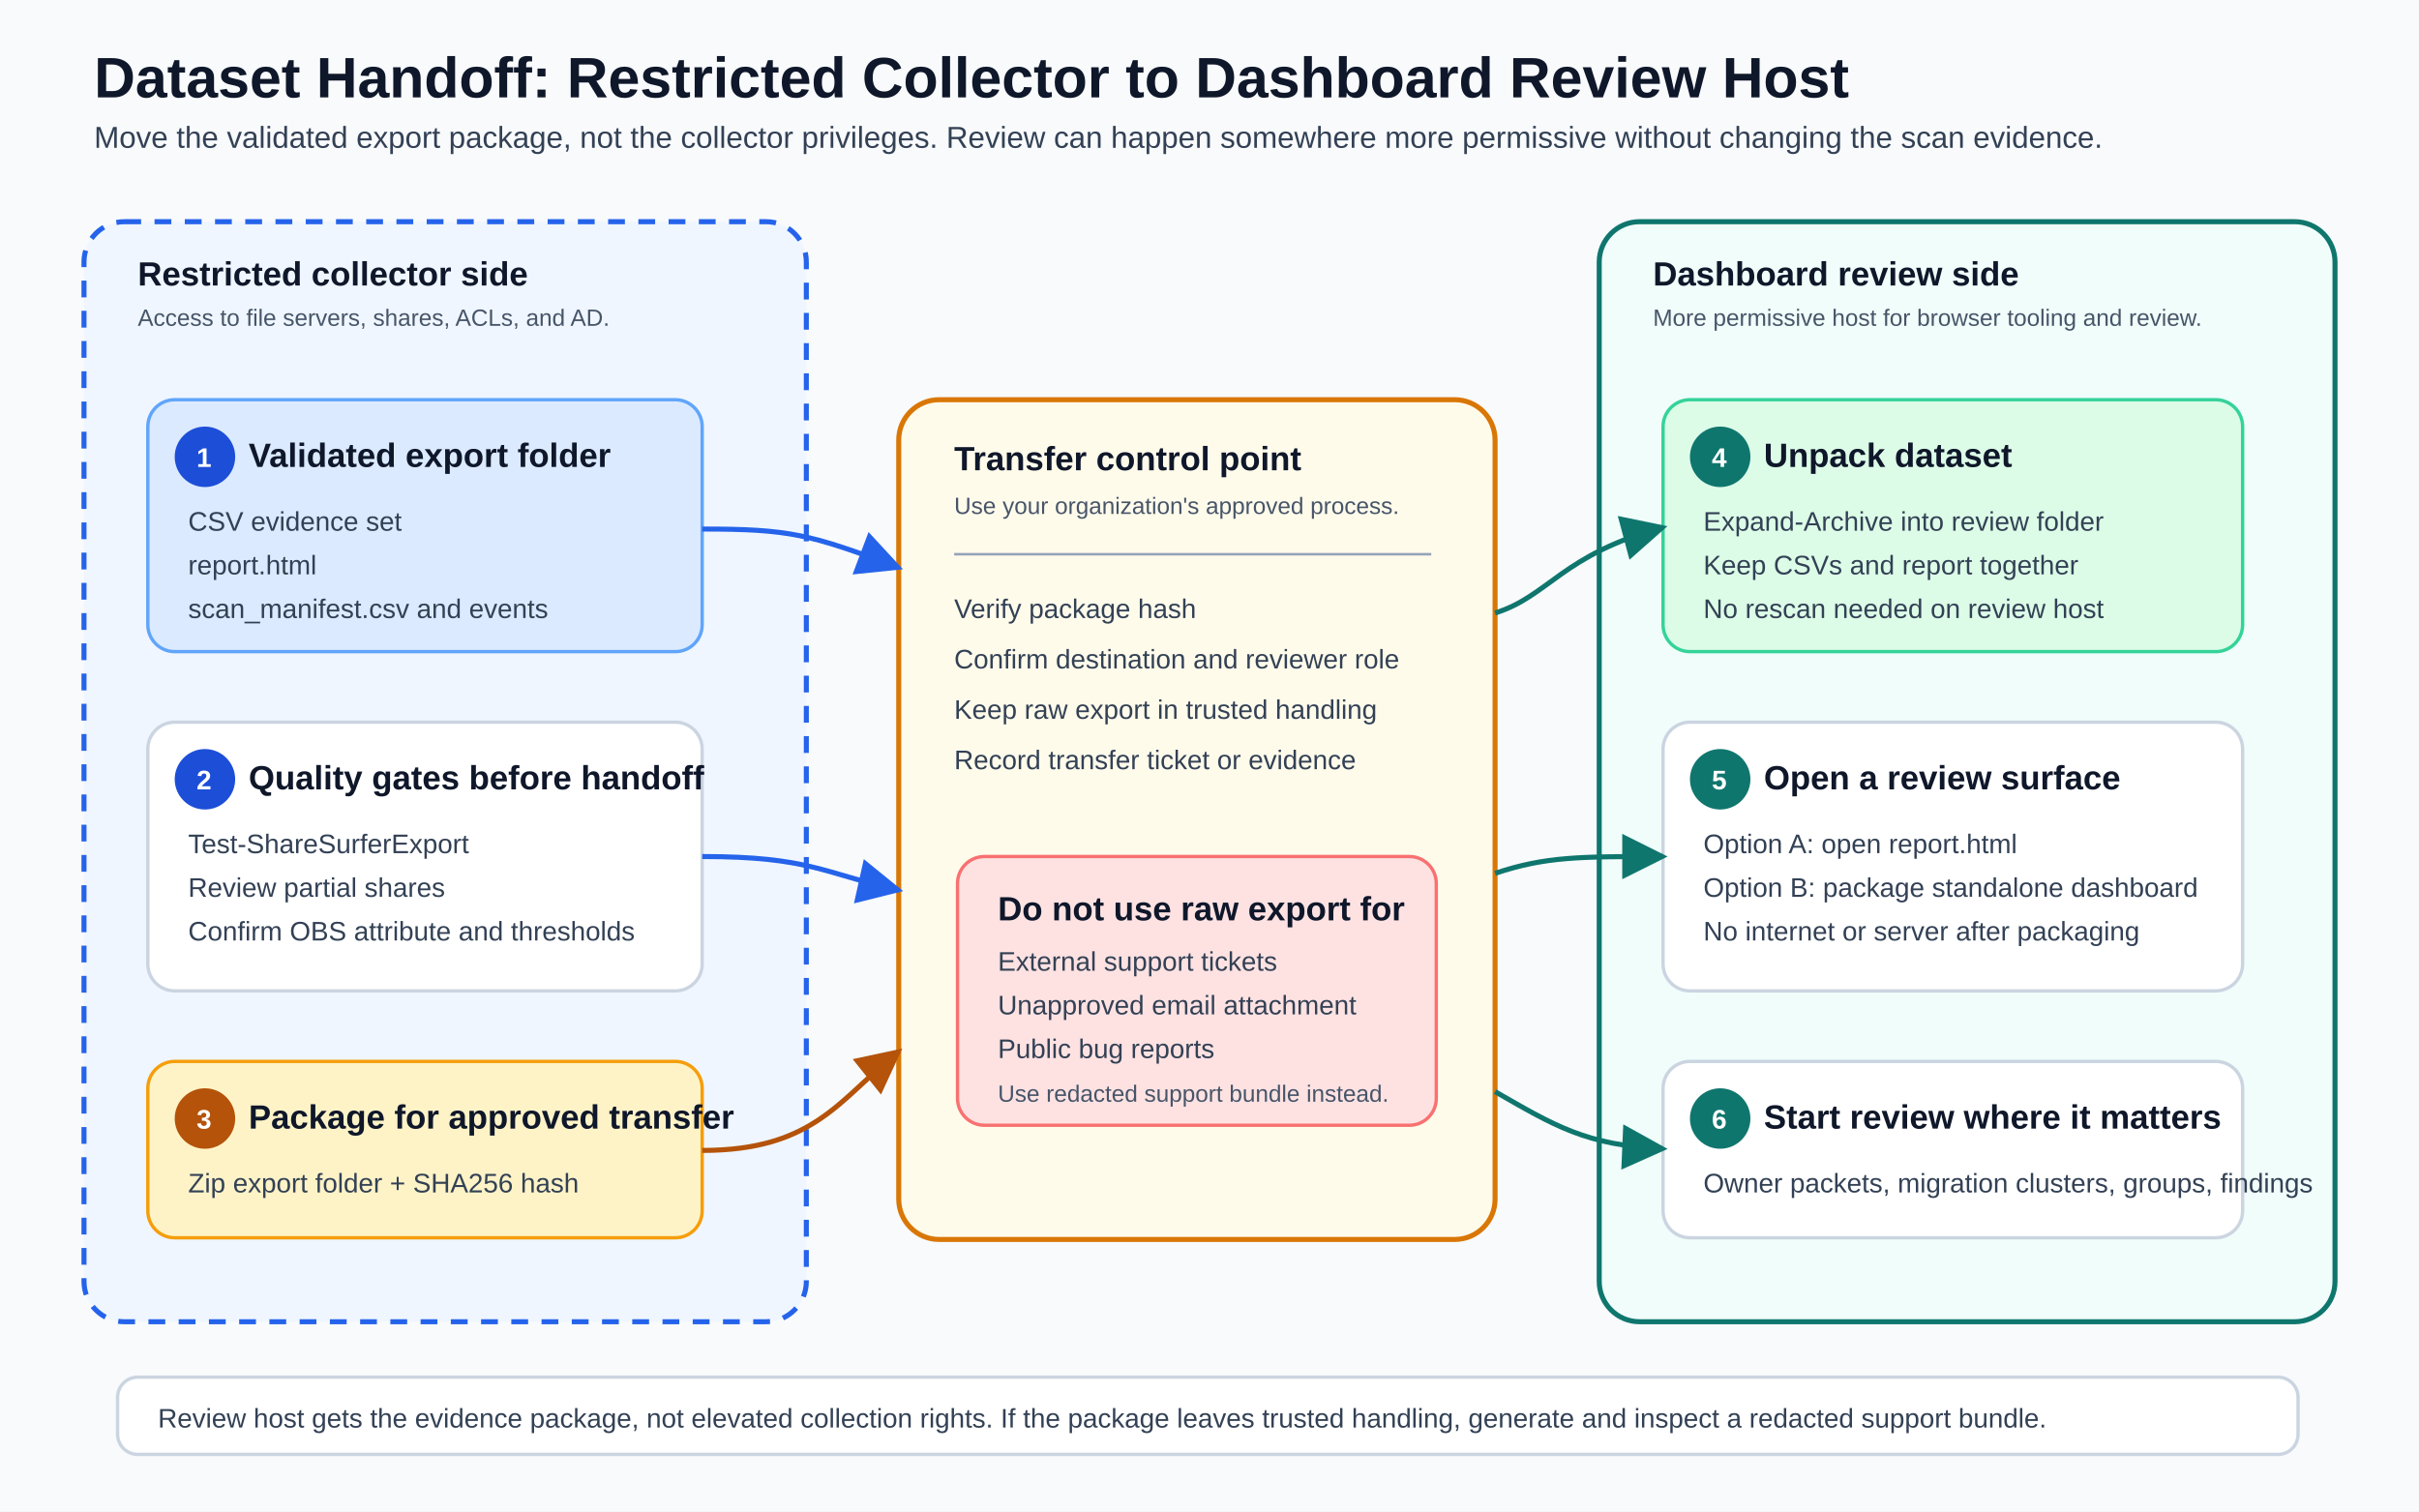
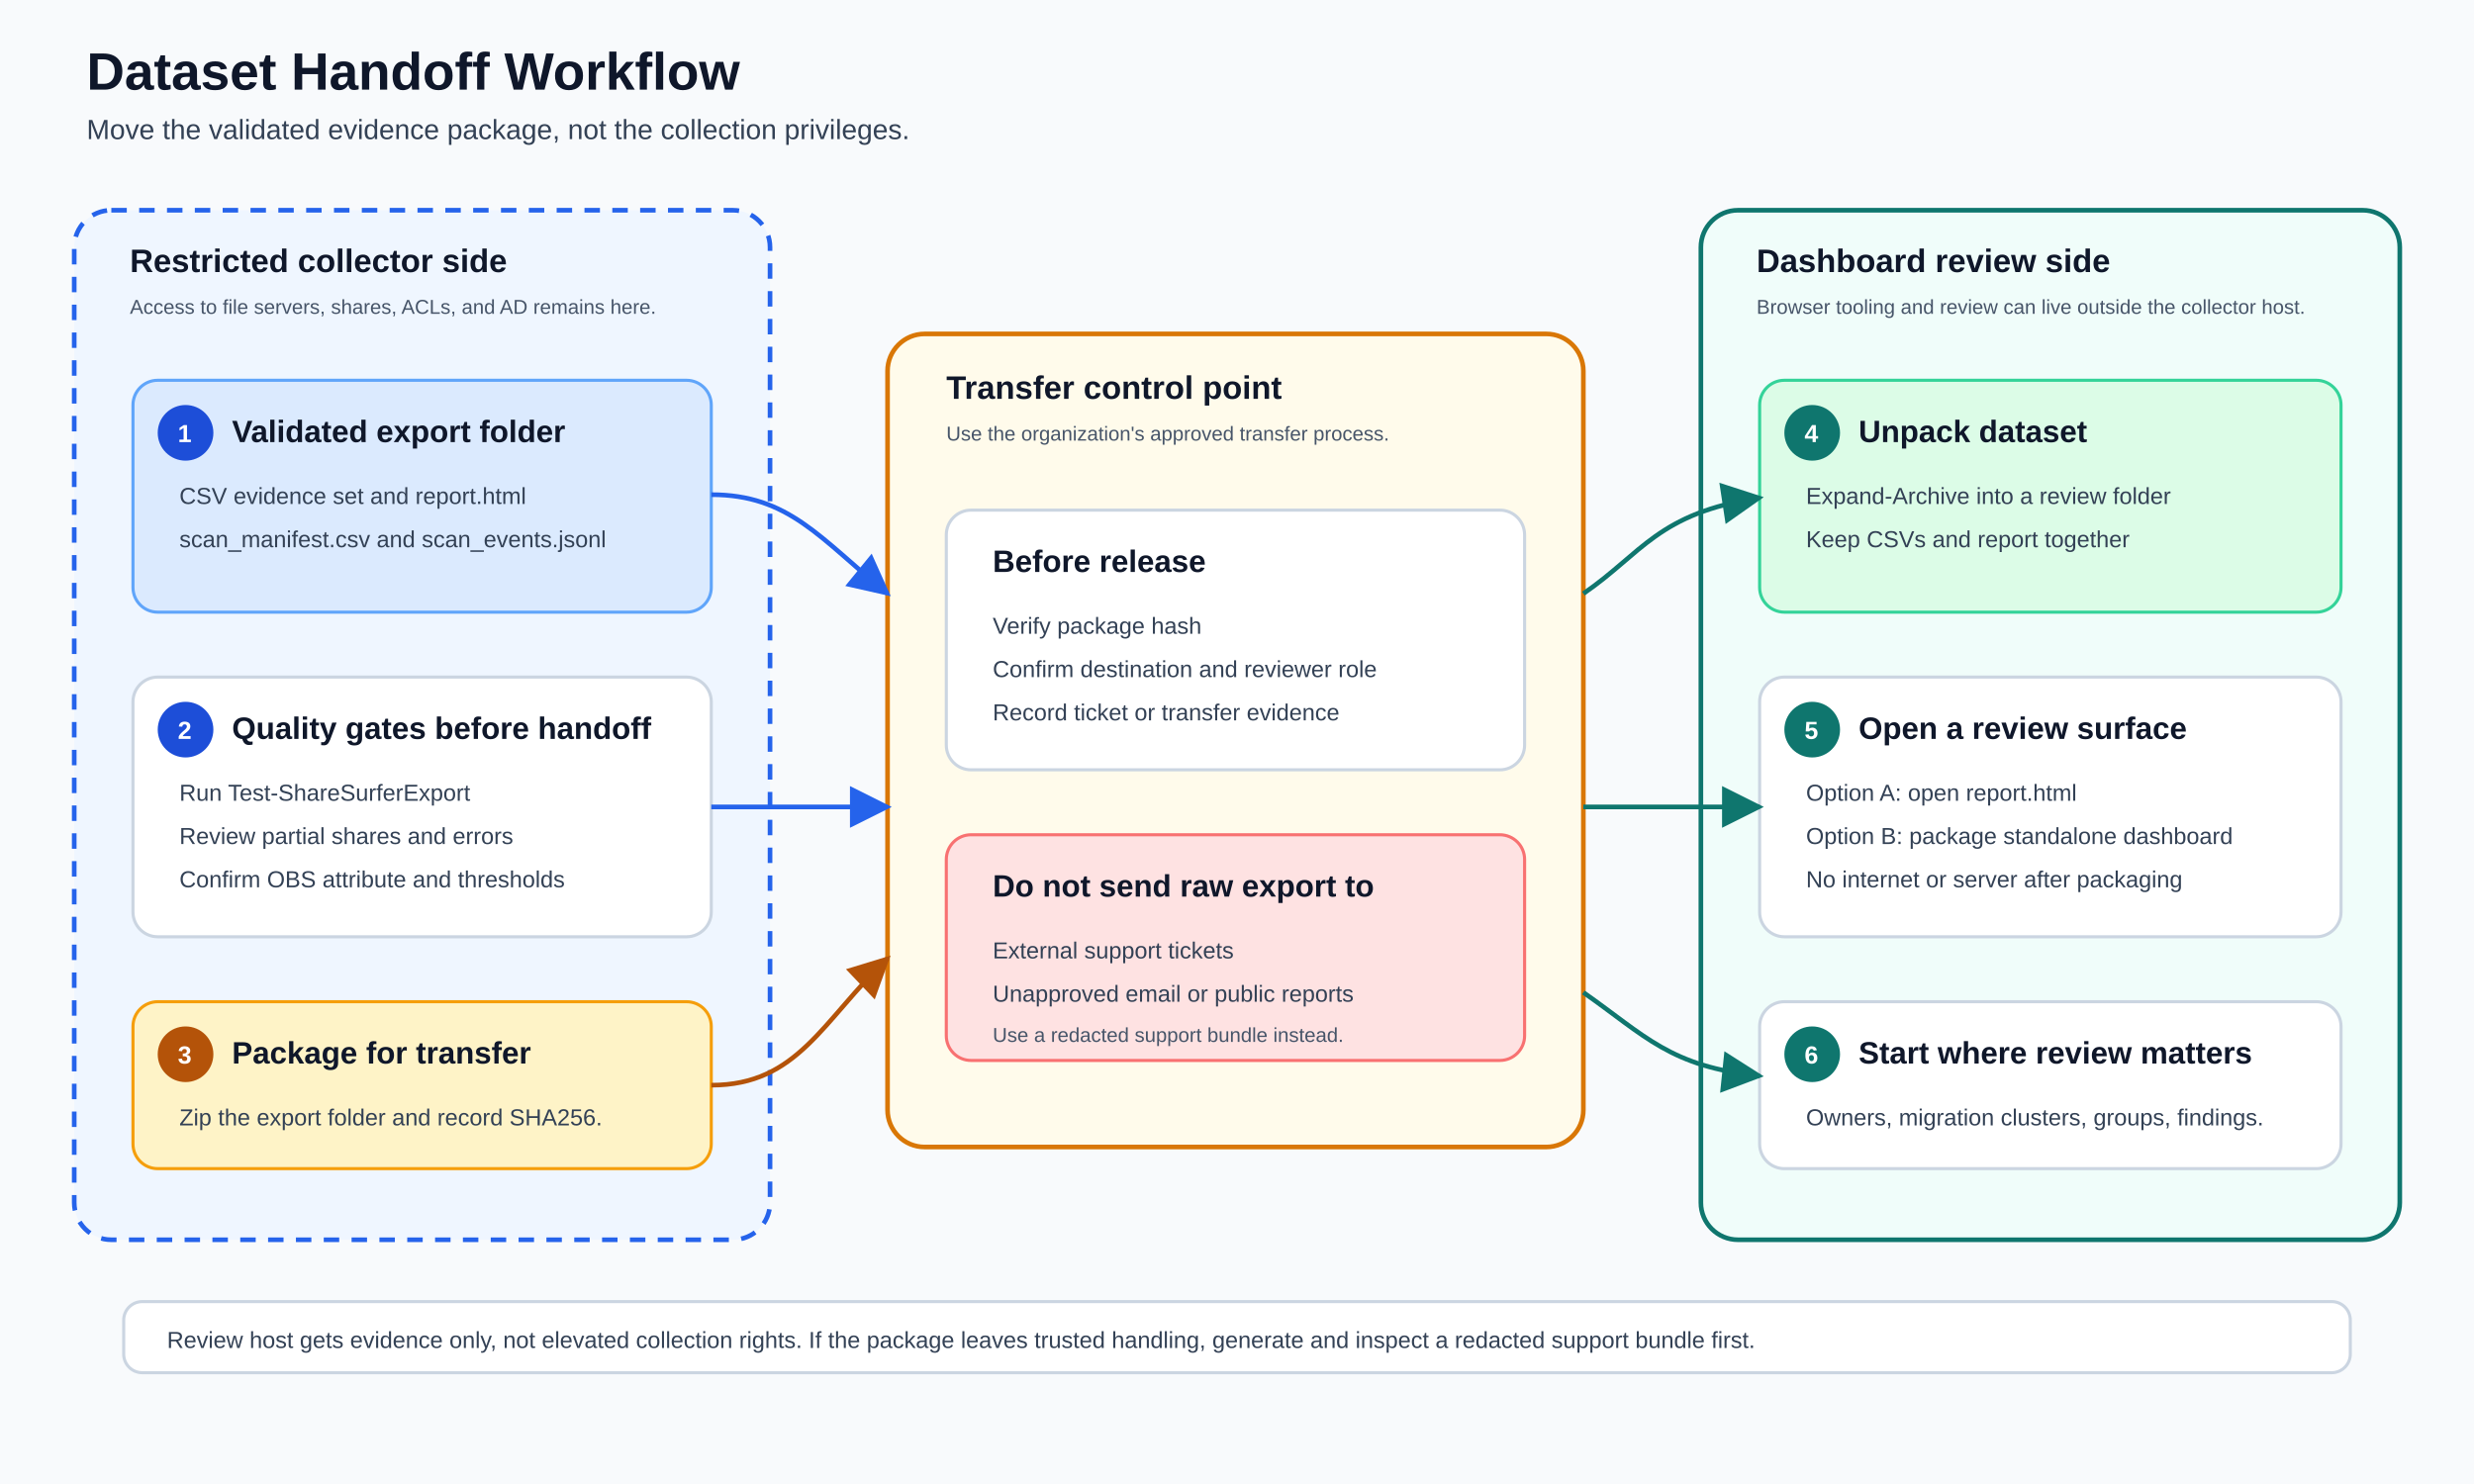
- <svg xmlns="http://www.w3.org/2000/svg" width="1440" height="900" viewBox="0 0 1440 900" role="img" aria-labelledby="title desc">
+ <svg xmlns="http://www.w3.org/2000/svg" width="1600" height="960" viewBox="0 0 1600 960" role="img" aria-labelledby="title desc">
  <defs>
    <style>
      .bg { fill: #f8fafc; }
      .restricted { fill: #eff6ff; stroke: #2563eb; stroke-width: 3; stroke-dasharray: 10 8; }
+       .gate { fill: #fffbeb; stroke: #d97706; stroke-width: 3; }
      .review { fill: #f0fdfa; stroke: #0f766e; stroke-width: 3; }
-       .gate { fill: #fffbeb; stroke: #d97706; stroke-width: 3; }
      .card { fill: #ffffff; stroke: #cbd5e1; stroke-width: 2; }
      .blue { fill: #dbeafe; stroke: #60a5fa; stroke-width: 2; }
      .green { fill: #dcfce7; stroke: #34d399; stroke-width: 2; }
      .amber { fill: #fef3c7; stroke: #f59e0b; stroke-width: 2; }
      .red { fill: #fee2e2; stroke: #f87171; stroke-width: 2; }
      .title { font-family: Arial, Helvetica, sans-serif; font-size: 34px; font-weight: 700; fill: #0f172a; }
      .subtitle { font-family: Arial, Helvetica, sans-serif; font-size: 18px; fill: #334155; }
+       .zone-title { font-family: Arial, Helvetica, sans-serif; font-size: 21px; font-weight: 700; fill: #0f172a; }
      .h { font-family: Arial, Helvetica, sans-serif; font-size: 20px; font-weight: 700; fill: #0f172a; }
-       .t { font-family: Arial, Helvetica, sans-serif; font-size: 16px; fill: #334155; }
-       .small { font-family: Arial, Helvetica, sans-serif; font-size: 14px; fill: #475569; }
-       .tiny { font-family: Arial, Helvetica, sans-serif; font-size: 12px; fill: #64748b; }
+       .t { font-family: Arial, Helvetica, sans-serif; font-size: 15px; fill: #334155; }
+       .small { font-family: Arial, Helvetica, sans-serif; font-size: 13px; fill: #475569; }
+       .label { font-family: Arial, Helvetica, sans-serif; font-size: 13px; font-weight: 700; fill: #1e40af; }
      .step { font-family: Arial, Helvetica, sans-serif; font-size: 16px; font-weight: 700; fill: #ffffff; }
      .badge { fill: #1d4ed8; }
      .badge-green { fill: #0f766e; }
      .badge-amber { fill: #b45309; }
-       .arrow { stroke: #2563eb; stroke-width: 3; fill: none; marker-end: url(#arrow); }
+       .arrow { stroke: #2563eb; stroke-width: 3; fill: none; marker-end: url(#arrowBlue); }
      .arrow-green { stroke: #0f766e; stroke-width: 3; fill: none; marker-end: url(#arrowGreen); }
      .arrow-amber { stroke: #b45309; stroke-width: 3; fill: none; marker-end: url(#arrowAmber); }
-       .thin { stroke: #94a3b8; stroke-width: 1.5; fill: none; }
+       .thin { stroke: #94a3b8; stroke-width: 1.4; fill: none; }
    </style>
-     <marker id="arrow" viewBox="0 0 10 10" refX="9" refY="5" markerWidth="9" markerHeight="9" orient="auto-start-reverse">
+     <marker id="arrowBlue" viewBox="0 0 10 10" refX="9" refY="5" markerWidth="9" markerHeight="9" orient="auto-start-reverse">
      <path d="M 0 0 L 10 5 L 0 10 z" fill="#2563eb" />
    </marker>
    <marker id="arrowGreen" viewBox="0 0 10 10" refX="9" refY="5" markerWidth="9" markerHeight="9" orient="auto-start-reverse">
      <path d="M 0 0 L 10 5 L 0 10 z" fill="#0f766e" />
    </marker>
    <marker id="arrowAmber" viewBox="0 0 10 10" refX="9" refY="5" markerWidth="9" markerHeight="9" orient="auto-start-reverse">
      <path d="M 0 0 L 10 5 L 0 10 z" fill="#b45309" />
    </marker>
  </defs>
-   <rect class="bg" width="1440" height="900" />
-   <text x="56" y="58" class="title">Dataset Handoff: Restricted Collector to Dashboard Review Host</text>
-   <text x="56" y="88" class="subtitle">Move the validated export package, not the collector privileges. Review can happen somewhere more permissive without changing the scan evidence.</text>
-   <rect x="50" y="132" width="430" height="655" rx="24" class="restricted" />
-   <text x="82" y="170" class="h">Restricted collector side</text>
-   <text x="82" y="194" class="small">Access to file servers, shares, ACLs, and AD.</text>
-   <rect x="88" y="238" width="330" height="150" rx="16" class="blue" />
-   <circle cx="122" cy="272" r="18" class="badge" />
-   <text x="117" y="278" class="step">1</text>
-   <text x="148" y="278" class="h">Validated export folder</text>
-   <text x="112" y="316" class="t">CSV evidence set</text>
-   <text x="112" y="342" class="t">report.html</text>
-   <text x="112" y="368" class="t">scan_manifest.csv and events</text>
-   <rect x="88" y="430" width="330" height="160" rx="16" class="card" />
-   <circle cx="122" cy="464" r="18" class="badge" />
-   <text x="117" y="470" class="step">2</text>
-   <text x="148" y="470" class="h">Quality gates before handoff</text>
-   <text x="112" y="508" class="t">Test-ShareSurferExport</text>
-   <text x="112" y="534" class="t">Review partial shares</text>
-   <text x="112" y="560" class="t">Confirm OBS attribute and thresholds</text>
-   <rect x="88" y="632" width="330" height="105" rx="16" class="amber" />
-   <circle cx="122" cy="666" r="18" class="badge-amber" />
-   <text x="117" y="672" class="step">3</text>
-   <text x="148" y="672" class="h">Package for approved transfer</text>
-   <text x="112" y="710" class="t">Zip export folder + SHA256 hash</text>
-   <rect x="535" y="238" width="355" height="500" rx="24" class="gate" />
-   <text x="568" y="280" class="h">Transfer control point</text>
-   <text x="568" y="306" class="small">Use your organization's approved process.</text>
-   <line x1="568" y1="330" x2="852" y2="330" class="thin" />
-   <text x="568" y="368" class="t">Verify package hash</text>
-   <text x="568" y="398" class="t">Confirm destination and reviewer role</text>
-   <text x="568" y="428" class="t">Keep raw export in trusted handling</text>
-   <text x="568" y="458" class="t">Record transfer ticket or evidence</text>
-   <rect x="570" y="510" width="285" height="160" rx="16" class="red" />
-   <text x="594" y="548" class="h">Do not use raw export for</text>
-   <text x="594" y="578" class="t">External support tickets</text>
-   <text x="594" y="604" class="t">Unapproved email attachment</text>
-   <text x="594" y="630" class="t">Public bug reports</text>
-   <text x="594" y="656" class="small">Use redacted support bundle instead.</text>
-   <rect x="952" y="132" width="438" height="655" rx="24" class="review" />
-   <text x="984" y="170" class="h">Dashboard review side</text>
-   <text x="984" y="194" class="small">More permissive host for browser tooling and review.</text>
-   <rect x="990" y="238" width="345" height="150" rx="16" class="green" />
-   <circle cx="1024" cy="272" r="18" class="badge-green" />
-   <text x="1019" y="278" class="step">4</text>
-   <text x="1050" y="278" class="h">Unpack dataset</text>
-   <text x="1014" y="316" class="t">Expand-Archive into review folder</text>
-   <text x="1014" y="342" class="t">Keep CSVs and report together</text>
-   <text x="1014" y="368" class="t">No rescan needed on review host</text>
-   <rect x="990" y="430" width="345" height="160" rx="16" class="card" />
-   <circle cx="1024" cy="464" r="18" class="badge-green" />
-   <text x="1019" y="470" class="step">5</text>
-   <text x="1050" y="470" class="h">Open a review surface</text>
-   <text x="1014" y="508" class="t">Option A: open report.html</text>
-   <text x="1014" y="534" class="t">Option B: package standalone dashboard</text>
-   <text x="1014" y="560" class="t">No internet or server after packaging</text>
-   <rect x="990" y="632" width="345" height="105" rx="16" class="card" />
-   <circle cx="1024" cy="666" r="18" class="badge-green" />
-   <text x="1019" y="672" class="step">6</text>
-   <text x="1050" y="672" class="h">Start review where it matters</text>
-   <text x="1014" y="710" class="t">Owner packets, migration clusters, groups, findings</text>
-   <path d="M418 315 C470 315 482 318 535 338" class="arrow" />
-   <path d="M418 510 C482 510 490 520 535 530" class="arrow" />
-   <path d="M418 685 C485 685 500 654 535 626" class="arrow-amber" />
-   <path d="M890 365 C922 355 930 330 990 314" class="arrow-green" />
-   <path d="M890 520 C920 510 940 510 990 510" class="arrow-green" />
-   <path d="M890 650 C925 670 944 682 990 684" class="arrow-green" />
-   <rect x="70" y="820" width="1298" height="46" rx="12" fill="#ffffff" stroke="#cbd5e1" stroke-width="2" />
-   <text x="94" y="850" class="t">Review host gets the evidence package, not elevated collection rights. If the package leaves trusted handling, generate and inspect a redacted support bundle.</text>
+   <rect class="bg" width="1600" height="960" />
+   <text x="56" y="58" class="title">Dataset Handoff Workflow</text>
+   <text x="56" y="90" class="subtitle">Move the validated evidence package, not the collection privileges.</text>
+   <rect x="48" y="136" width="450" height="666" rx="24" class="restricted" />
+   <text x="84" y="176" class="zone-title">Restricted collector side</text>
+   <text x="84" y="203" class="small">Access to file servers, shares, ACLs, and AD remains here.</text>
+   <rect x="86" y="246" width="374" height="150" rx="16" class="blue" />
+   <circle cx="120" cy="280" r="18" class="badge" />
+   <text x="115" y="286" class="step">1</text>
+   <text x="150" y="286" class="h">Validated export folder</text>
+   <text class="t">
+     <tspan x="116" y="326">CSV evidence set and report.html</tspan>
+     <tspan x="116" y="354">scan_manifest.csv and scan_events.jsonl</tspan>
+   </text>
+   <rect x="86" y="438" width="374" height="168" rx="16" class="card" />
+   <circle cx="120" cy="472" r="18" class="badge" />
+   <text x="115" y="478" class="step">2</text>
+   <text x="150" y="478" class="h">Quality gates before handoff</text>
+   <text class="t">
+     <tspan x="116" y="518">Run Test-ShareSurferExport</tspan>
+     <tspan x="116" y="546">Review partial shares and errors</tspan>
+     <tspan x="116" y="574">Confirm OBS attribute and thresholds</tspan>
+   </text>
+   <rect x="86" y="648" width="374" height="108" rx="16" class="amber" />
+   <circle cx="120" cy="682" r="18" class="badge-amber" />
+   <text x="115" y="688" class="step">3</text>
+   <text x="150" y="688" class="h">Package for transfer</text>
+   <text x="116" y="728" class="t">Zip the export folder and record SHA256.</text>
+   <rect x="574" y="216" width="450" height="526" rx="24" class="gate" />
+   <text x="612" y="258" class="zone-title">Transfer control point</text>
+   <text x="612" y="285" class="small">Use the organization's approved transfer process.</text>
+   <rect x="612" y="330" width="374" height="168" rx="16" class="card" />
+   <text x="642" y="370" class="h">Before release</text>
+   <text class="t">
+     <tspan x="642" y="410">Verify package hash</tspan>
+     <tspan x="642" y="438">Confirm destination and reviewer role</tspan>
+     <tspan x="642" y="466">Record ticket or transfer evidence</tspan>
+   </text>
+   <rect x="612" y="540" width="374" height="146" rx="16" class="red" />
+   <text x="642" y="580" class="h">Do not send raw export to</text>
+   <text class="t">
+     <tspan x="642" y="620">External support tickets</tspan>
+     <tspan x="642" y="648">Unapproved email or public reports</tspan>
+   </text>
+   <text x="642" y="674" class="small">Use a redacted support bundle instead.</text>
+   <rect x="1100" y="136" width="452" height="666" rx="24" class="review" />
+   <text x="1136" y="176" class="zone-title">Dashboard review side</text>
+   <text x="1136" y="203" class="small">Browser tooling and review can live outside the collector host.</text>
+   <rect x="1138" y="246" width="376" height="150" rx="16" class="green" />
+   <circle cx="1172" cy="280" r="18" class="badge-green" />
+   <text x="1167" y="286" class="step">4</text>
+   <text x="1202" y="286" class="h">Unpack dataset</text>
+   <text class="t">
+     <tspan x="1168" y="326">Expand-Archive into a review folder</tspan>
+     <tspan x="1168" y="354">Keep CSVs and report together</tspan>
+   </text>
+   <rect x="1138" y="438" width="376" height="168" rx="16" class="card" />
+   <circle cx="1172" cy="472" r="18" class="badge-green" />
+   <text x="1167" y="478" class="step">5</text>
+   <text x="1202" y="478" class="h">Open a review surface</text>
+   <text class="t">
+     <tspan x="1168" y="518">Option A: open report.html</tspan>
+     <tspan x="1168" y="546">Option B: package standalone dashboard</tspan>
+     <tspan x="1168" y="574">No internet or server after packaging</tspan>
+   </text>
+   <rect x="1138" y="648" width="376" height="108" rx="16" class="card" />
+   <circle cx="1172" cy="682" r="18" class="badge-green" />
+   <text x="1167" y="688" class="step">6</text>
+   <text x="1202" y="688" class="h">Start where review matters</text>
+   <text x="1168" y="728" class="t">Owners, migration clusters, groups, findings.</text>
+   <path d="M460 320 C510 320 530 348 574 384" class="arrow" />
+   <path d="M460 522 C510 522 530 522 574 522" class="arrow" />
+   <path d="M460 702 C516 702 532 660 574 620" class="arrow-amber" />
+   <path d="M1024 384 C1062 358 1072 332 1138 322" class="arrow-green" />
+   <path d="M1024 522 C1060 522 1082 522 1138 522" class="arrow-green" />
+   <path d="M1024 642 C1064 670 1080 690 1138 696" class="arrow-green" />
+   <rect x="80" y="842" width="1440" height="46" rx="12" fill="#ffffff" stroke="#cbd5e1" stroke-width="2" />
+   <text x="108" y="872" class="t">Review host gets evidence only, not elevated collection rights. If the package leaves trusted handling, generate and inspect a redacted support bundle first.</text>
</svg>
